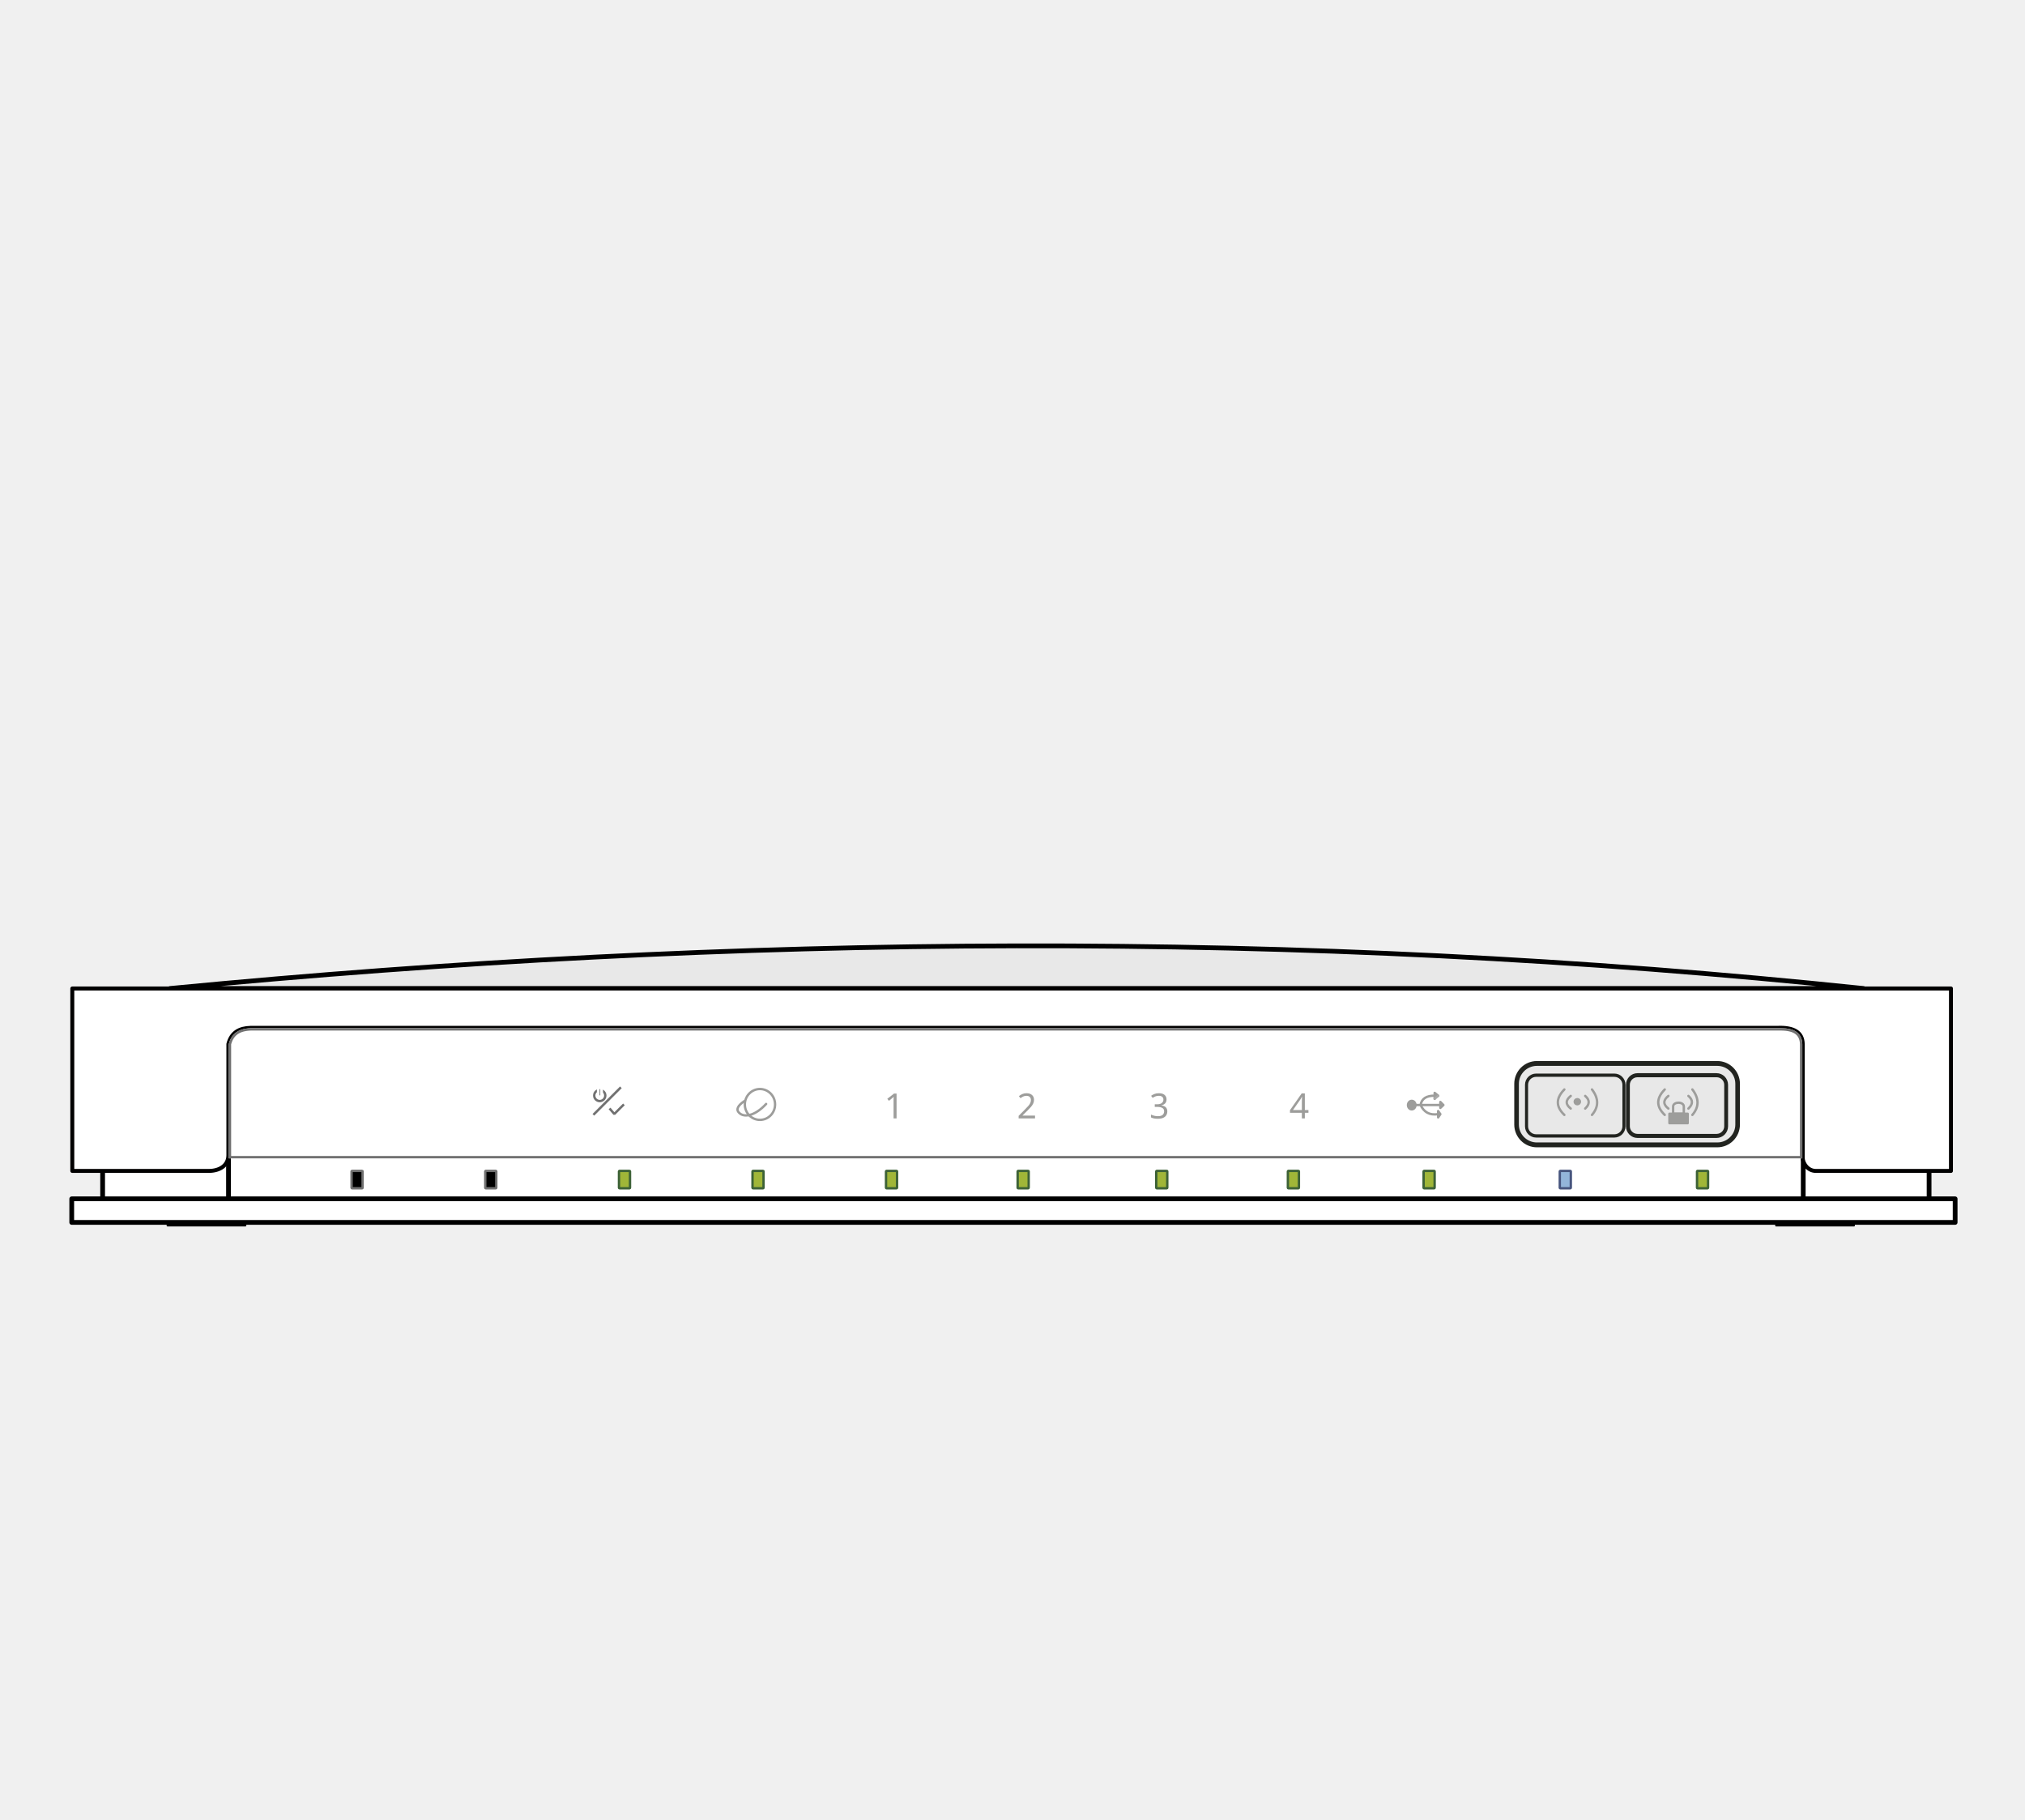
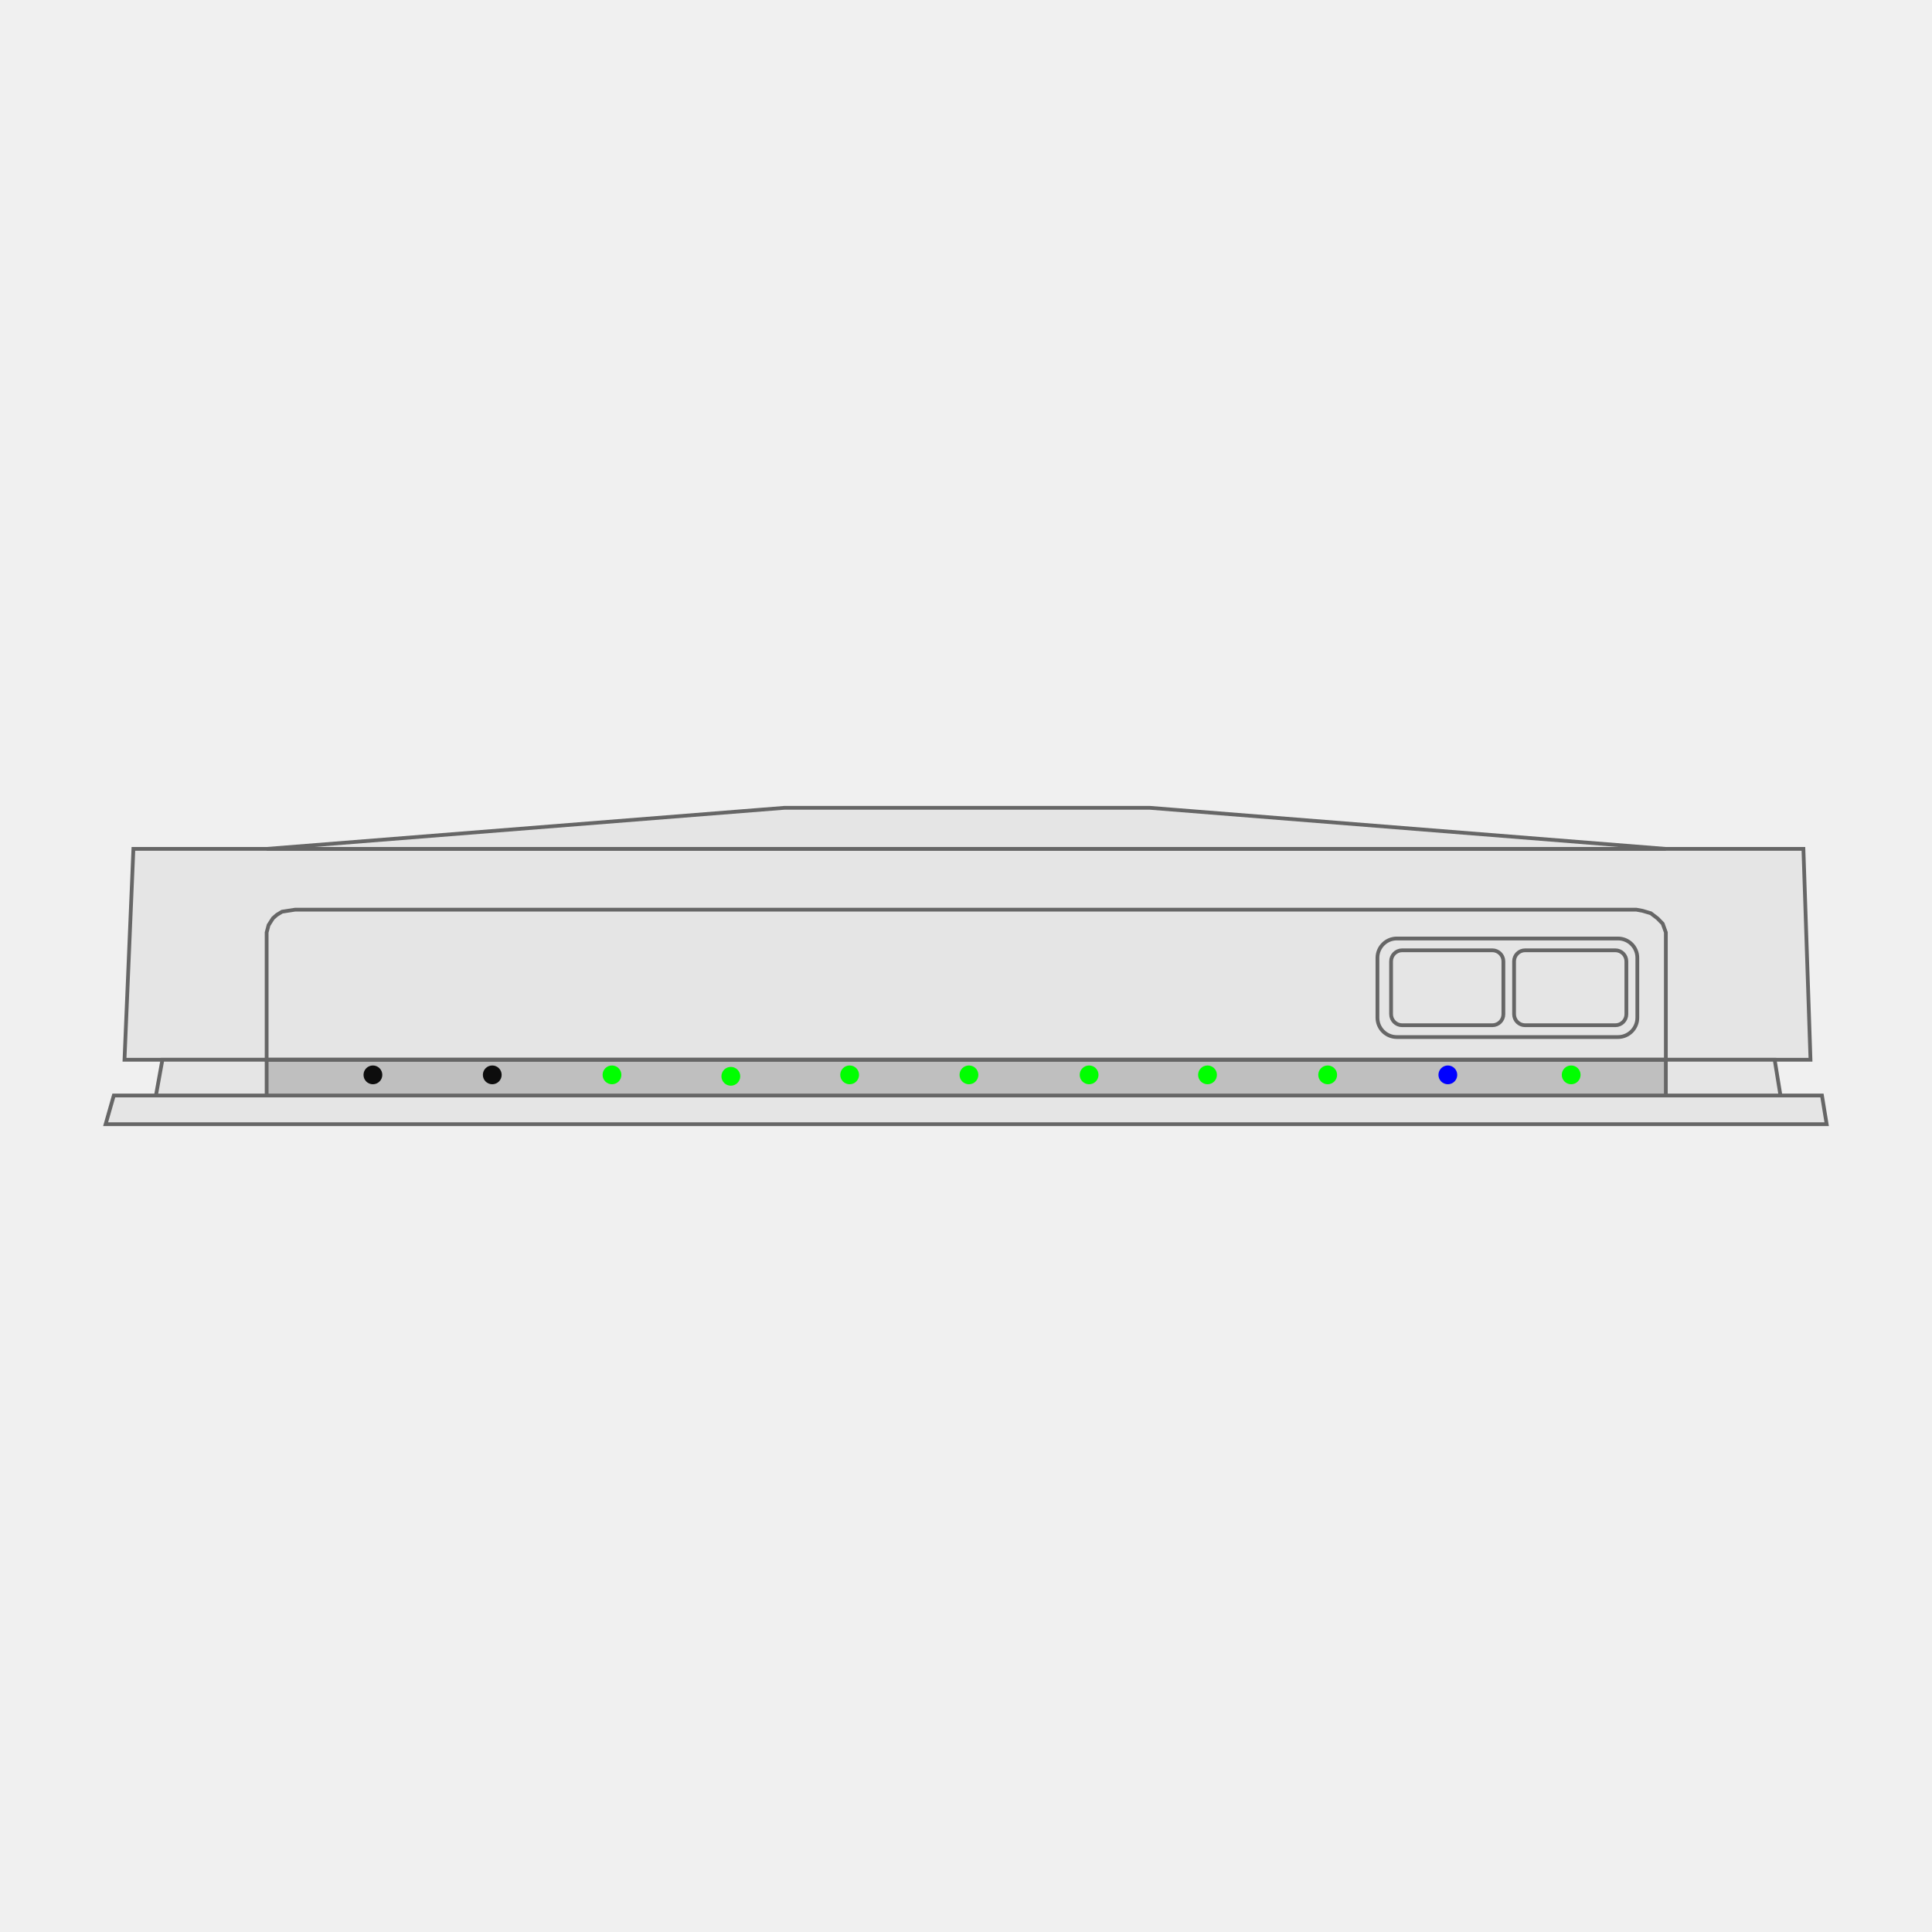
- <svg xmlns="http://www.w3.org/2000/svg" width="100%" height="100%" viewBox="0 0 1280 1150" version="1.1" xml:space="preserve" style="fill-rule:evenodd;clip-rule:evenodd;stroke-linecap:round;stroke-linejoin:round;stroke-miterlimit:1.414;">
-   <g id="Netgear-Front">
-     <g transform="matrix(7.63715,0,0,1,-863.442,0)">
-       <rect x="130.092" y="641.887" width="137.214" height="123.814" style="fill:white;stroke:black;stroke-width:0.18px;" />
-     </g>
-     <g id="boden">
-       <rect x="1122.6" y="766.36" width="49.355" height="8.411" style="stroke:black;stroke-width:1px;" />
-       <g transform="matrix(1,0,0,1,-1016.77,0)">
-         <rect x="1122.6" y="766.36" width="49.355" height="8.411" style="stroke:black;stroke-width:1px;" />
+ <svg xmlns="http://www.w3.org/2000/svg" version="1.1" viewBox="0 0 514 514">
+   <g>
+     <g transform="translate(.10234 -8.5367)">
+       <g fill="#e5e5e5" stroke="#666" stroke-width="1px">
+         <path d="m30.173 299.99h454.45l1.252 7.636h-457.88z" />
+         <path d="m35.387 234.38h444.3l1.883 56.1h-448.55z" />
+         <path d="m472.04 290.48 1.544 9.508h-432.2l1.721-9.508z" />
      </g>
-       <rect x="64.872" y="727.852" width="79.556" height="32.669" style="fill:white;stroke:black;stroke-width:3px;" />
-       <g transform="matrix(1,0,0,1,1074.95,0)">
-         <rect x="64.872" y="727.852" width="79.556" height="32.669" style="fill:white;stroke:black;stroke-width:3px;" />
+       <g stroke="#666" stroke-width="1px">
+         <path d="m70.838 290.48v9.508h372.25v-9.508z" fill="#bfbfbf" />
+         <path d="m443.09 290.48v-33.874l-0.833-2.325-1.391-1.423-1.766-1.351-2.217-0.657-1.66-0.305h-356.79l-3.493 0.54-1.385 0.84-1.036 0.903-1.167 1.833-0.517 1.946v33.874z" fill="none" />
+         <path d="m70.838 234.38 137.82-10.935h97.079l137.35 10.935z" fill="#e5e5e5" />
      </g>
-       <rect x="45.343" y="757.801" width="1190.5" height="14.923" style="fill:white;stroke:black;stroke-width:3px;" />
-     </g>
-     <path d="M107.462,624.844L1177.9,624.844C821.085,587.453 464.271,590.381 107.462,624.844Z" style="fill:rgb(232,232,232);stroke:black;stroke-width:3px;" />
-     <path d="M45.705,740.17L131.933,740.17C138.759,740.17 144.351,736.776 144.351,730.257L144.351,659.958C146.244,652.499 151.473,649.886 158.39,649.724L1123.31,649.724C1134.12,649.214 1139.38,652.731 1139.5,659.958L1139.5,731.857C1139.5,735.254 1142.61,740.17 1147.81,740.17L1233.2,740.17L1233.2,624.844L45.705,624.844L45.705,740.17Z" style="fill:white;stroke:rgb(1,0,0);stroke-width:2.5px;" />
-     <g id="red">
-       <path d="M144.598,659.958C146.068,654.338 149.674,650.278 158.39,649.947L1125.97,649.947C1133.74,650.026 1138.98,652.562 1139.24,659.958L1139.24,732.227L144.598,732.227L144.598,659.958Z" style="fill:white;" />
-       <path d="M1126.15,649.95L1126.34,649.953L1126.52,649.957L1126.69,649.962L1126.87,649.968L1127.05,649.975L1127.22,649.983L1127.4,649.992L1127.57,650.001L1127.75,650.012L1127.92,650.024L1128.09,650.036L1128.26,650.05L1128.43,650.065L1128.6,650.08L1128.76,650.097L1128.93,650.114L1129.09,650.133L1129.26,650.153L1129.42,650.173L1129.58,650.195L1129.74,650.218L1129.9,650.242L1130.06,650.267L1130.22,650.293L1130.37,650.32L1130.53,650.348L1130.68,650.377L1130.83,650.407L1130.99,650.439L1131.14,650.471L1131.29,650.505L1131.43,650.539L1131.58,650.575L1131.73,650.612L1131.87,650.65L1132.02,650.69L1132.16,650.73L1132.3,650.772L1132.44,650.814L1132.58,650.858L1132.71,650.903L1132.85,650.95L1132.99,650.997L1133.12,651.046L1133.25,651.096L1133.38,651.147L1133.52,651.199L1133.64,651.253L1133.77,651.308L1133.9,651.364L1134.02,651.421L1134.15,651.48L1134.27,651.539L1134.39,651.601L1134.51,651.663L1134.63,651.727L1134.75,651.792L1134.86,651.858L1134.98,651.925L1135.09,651.994L1135.2,652.064L1135.31,652.136L1135.42,652.209L1135.53,652.283L1135.64,652.359L1135.74,652.435L1135.84,652.514L1135.95,652.593L1136.05,652.674L1136.15,652.757L1136.24,652.84L1136.34,652.926L1136.44,653.012L1136.53,653.1L1136.62,653.189L1136.71,653.28L1136.8,653.372L1136.89,653.466L1136.98,653.561L1137.06,653.658L1137.14,653.756L1137.23,653.855L1137.31,653.956L1137.38,654.059L1137.46,654.163L1137.54,654.268L1137.61,654.375L1137.68,654.483L1137.76,654.593L1137.83,654.705L1137.89,654.818L1137.96,654.932L1138.02,655.048L1138.09,655.166L1138.15,655.285L1138.21,655.405L1138.27,655.528L1138.33,655.652L1138.38,655.777L1138.43,655.904L1138.49,656.033L1138.54,656.163L1138.58,656.295L1138.63,656.428L1138.68,656.563L1138.72,656.7L1138.76,656.838L1138.8,656.978L1138.84,657.119L1138.88,657.263L1138.91,657.408L1138.95,657.554L1138.98,657.702L1139.01,657.852L1139.04,658.004L1139.06,658.157L1139.09,658.312L1139.11,658.469L1139.13,658.628L1139.15,658.788L1139.17,658.95L1139.18,659.113L1139.2,659.279L1139.21,659.446L1139.22,659.615L1139.23,659.785L1139.24,659.958L1139.24,732.227L144.598,732.227L144.598,659.958L144.633,659.826L144.669,659.695L144.705,659.565L144.742,659.436L144.78,659.306L144.819,659.178L144.859,659.05L144.9,658.923L144.941,658.796L144.983,658.67L145.026,658.545L145.07,658.42L145.115,658.296L145.161,658.172L145.208,658.05L145.255,657.928L145.304,657.806L145.353,657.685L145.404,657.565L145.455,657.446L145.507,657.327L145.56,657.209L145.615,657.092L145.67,656.975L145.726,656.859L145.783,656.744L145.841,656.63L145.9,656.516L145.961,656.403L146.022,656.291L146.084,656.18L146.147,656.069L146.212,655.959L146.277,655.85L146.344,655.742L146.411,655.634L146.48,655.528L146.55,655.422L146.621,655.316L146.693,655.212L146.766,655.109L146.84,655.006L146.915,654.904L146.992,654.803L147.07,654.703L147.148,654.604L147.228,654.505L147.31,654.408L147.392,654.311L147.476,654.215L147.56,654.12L147.646,654.026L147.734,653.933L147.822,653.841L147.912,653.749L148.003,653.659L148.095,653.569L148.189,653.481L148.283,653.393L148.379,653.306L148.477,653.22L148.575,653.136L148.675,653.052L148.777,652.969L148.879,652.887L148.983,652.806L149.088,652.726L149.195,652.647L149.303,652.569L149.412,652.492L149.523,652.416L149.635,652.341L149.749,652.267L149.864,652.194L149.98,652.122L150.098,652.051L150.217,651.981L150.338,651.912L150.46,651.845L150.583,651.778L150.708,651.712L150.835,651.648L150.963,651.584L151.092,651.522L151.223,651.461L151.356,651.401L151.489,651.341L151.625,651.283L151.762,651.227L151.9,651.171L152.041,651.116L152.182,651.063L152.325,651.011L152.47,650.959L152.617,650.909L152.764,650.861L152.914,650.813L153.065,650.766L153.218,650.721L153.372,650.677L153.528,650.634L153.686,650.592L153.845,650.552L154.006,650.512L154.169,650.474L154.333,650.437L154.499,650.402L154.667,650.367L154.836,650.334L155.008,650.302L155.18,650.271L155.355,650.242L155.531,650.214L155.709,650.187L155.889,650.161L156.071,650.137L156.254,650.114L156.439,650.092L156.626,650.072L156.815,650.053L157.005,650.035L157.197,650.018L157.391,650.003L157.587,649.989L157.785,649.977L157.985,649.966L158.186,649.956L158.39,649.947L1125.97,649.947L1126.15,649.95ZM158.421,651.448L158.253,651.454L158.063,651.464L157.874,651.474L157.687,651.486L157.502,651.499L157.32,651.513L157.139,651.529L156.96,651.545L156.783,651.563L156.608,651.583L156.435,651.603L156.264,651.624L156.094,651.647L155.927,651.671L155.762,651.696L155.598,651.722L155.436,651.749L155.276,651.778L155.118,651.807L154.962,651.838L154.808,651.87L154.655,651.902L154.504,651.936L154.356,651.971L154.208,652.007L154.063,652.044L153.92,652.082L153.778,652.121L153.637,652.161L153.499,652.202L153.362,652.244L153.227,652.287L153.094,652.331L152.963,652.376L152.833,652.422L152.704,652.469L152.578,652.517L152.453,652.566L152.329,652.615L152.208,652.666L152.087,652.717L151.968,652.77L151.852,652.823L151.736,652.877L151.622,652.932L151.509,652.988L151.398,653.044L151.288,653.102L151.18,653.161L151.073,653.22L150.968,653.28L150.864,653.341L150.761,653.402L150.66,653.465L150.561,653.528L150.462,653.592L150.364,653.658L150.269,653.723L150.174,653.79L150.081,653.857L149.989,653.926L149.898,653.995L149.808,654.064L149.72,654.135L149.633,654.206L149.547,654.279L149.462,654.352L149.378,654.426L149.295,654.5L149.214,654.576L149.133,654.652L149.054,654.729L148.976,654.807L148.899,654.885L148.822,654.965L148.748,655.045L148.673,655.126L148.6,655.208L148.528,655.29L148.457,655.374L148.387,655.458L148.318,655.543L148.25,655.629L148.182,655.716L148.116,655.803L148.051,655.892L147.986,655.981L147.922,656.071L147.86,656.162L147.798,656.253L147.737,656.346L147.677,656.439L147.618,656.533L147.56,656.628L147.502,656.724L147.446,656.821L147.39,656.918L147.335,657.016L147.281,657.115L147.228,657.215L147.175,657.316L147.123,657.418L147.073,657.52L147.023,657.623L146.973,657.727L146.925,657.832L146.877,657.938L146.83,658.044L146.784,658.152L146.739,658.26L146.694,658.368L146.651,658.478L146.608,658.589L146.565,658.7L146.524,658.812L146.483,658.925L146.443,659.038L146.404,659.153L146.365,659.268L146.327,659.384L146.29,659.5L146.253,659.617L146.218,659.736L146.183,659.855L146.148,659.974L146.115,660.094L146.098,660.155L146.098,730.727L1137.74,730.727L1137.74,659.988L1137.73,659.854L1137.73,659.7L1137.71,659.548L1137.7,659.398L1137.69,659.25L1137.68,659.104L1137.66,658.96L1137.64,658.818L1137.63,658.678L1137.61,658.54L1137.58,658.404L1137.56,658.27L1137.54,658.137L1137.51,658.007L1137.48,657.878L1137.45,657.752L1137.42,657.627L1137.39,657.504L1137.36,657.383L1137.32,657.263L1137.29,657.146L1137.25,657.03L1137.21,656.916L1137.17,656.803L1137.13,656.693L1137.09,656.584L1137.05,656.476L1137,656.371L1136.96,656.266L1136.91,656.164L1136.86,656.063L1136.81,655.964L1136.76,655.866L1136.71,655.769L1136.66,655.674L1136.6,655.58L1136.55,655.489L1136.49,655.398L1136.43,655.308L1136.37,655.22L1136.31,655.133L1136.25,655.048L1136.19,654.963L1136.12,654.88L1136.06,654.799L1135.99,654.718L1135.93,654.639L1135.86,654.56L1135.79,654.483L1135.71,654.407L1135.64,654.332L1135.57,654.258L1135.49,654.185L1135.42,654.113L1135.34,654.042L1135.26,653.973L1135.18,653.904L1135.1,653.836L1135.02,653.769L1134.93,653.704L1134.85,653.639L1134.76,653.575L1134.67,653.512L1134.58,653.45L1134.49,653.389L1134.4,653.329L1134.3,653.27L1134.21,653.212L1134.11,653.155L1134.01,653.099L1133.91,653.043L1133.81,652.989L1133.71,652.936L1133.6,652.883L1133.5,652.832L1133.39,652.781L1133.28,652.731L1133.17,652.682L1133.06,652.635L1132.95,652.588L1132.83,652.542L1132.72,652.497L1132.6,652.453L1132.48,652.41L1132.36,652.368L1132.24,652.326L1132.12,652.286L1131.99,652.247L1131.87,652.209L1131.74,652.171L1131.61,652.135L1131.48,652.099L1131.35,652.065L1131.22,652.031L1131.09,651.998L1130.95,651.967L1130.81,651.936L1130.68,651.906L1130.54,651.877L1130.4,651.85L1130.25,651.823L1130.11,651.797L1129.97,651.772L1129.82,651.748L1129.67,651.724L1129.53,651.702L1129.38,651.681L1129.22,651.661L1129.07,651.641L1128.92,651.623L1128.76,651.605L1128.61,651.589L1128.45,651.573L1128.29,651.559L1128.13,651.545L1127.97,651.532L1127.81,651.52L1127.65,651.509L1127.49,651.499L1127.32,651.489L1127.15,651.481L1126.99,651.474L1126.82,651.467L1126.65,651.461L1126.48,651.457L1126.31,651.453L1126.13,651.45L1125.96,651.448L158.421,651.448Z" style="fill:rgb(113,113,113);" />
-     </g>
-     <g id="buttons" transform="matrix(0.950988,0,0,1,16.4492,0)">
-       <path d="M1137.67,685.1C1137.67,677.997 1131.61,672.23 1124.14,672.23L1004.26,672.23C996.79,672.23 990.726,677.997 990.726,685.1L990.726,710.839C990.726,717.942 996.79,723.708 1004.26,723.708L1124.14,723.708C1131.61,723.708 1137.67,717.942 1137.67,710.839L1137.67,685.1Z" style="fill:rgb(232,232,232);stroke:rgb(34,36,32);stroke-width:3.07px;" />
-       <g transform="matrix(0.991738,0,0,1,9.33668,0)">
-         <path d="M1130.03,685.726C1130.03,682.38 1127.15,679.665 1123.6,679.665L1070.62,679.665C1067.08,679.665 1064.2,682.38 1064.2,685.726L1064.2,711.978C1064.2,715.324 1067.08,718.039 1070.62,718.039L1123.6,718.039C1127.15,718.039 1130.03,715.324 1130.03,711.978L1130.03,685.726Z" style="fill:rgb(232,232,232);stroke:rgb(34,36,32);stroke-width:2.57px;" />
+       <g fill="none" stroke="#666">
+         <rect x="366.36" y="258.22" width="69.142" height="26.219" ry="5.148" />
+         <rect x="369.99" y="261.36" width="29.876" height="19.937" ry="2.94" />
+         <rect x="402.71" y="261.36" width="29.876" height="19.937" ry="2.94" />
      </g>
-       <g transform="matrix(0.983475,0,0,1,-49.2524,0)">
-         <path d="M1130.03,685.726C1130.03,682.38 1127.13,679.665 1123.55,679.665L1070.68,679.665C1067.1,679.665 1064.2,682.38 1064.2,685.726L1064.2,711.978C1064.2,715.324 1067.1,718.039 1070.68,718.039L1123.55,718.039C1127.13,718.039 1130.03,715.324 1130.03,711.978L1130.03,685.726Z" style="fill:rgb(232,232,232);stroke:rgb(34,36,32);stroke-width:2.07px;" />
+       <circle transform="translate(-278.87 -128.71)" cx="377.98" cy="423.21" r="2.5" fill="#0d0d0d" />
+       <circle transform="translate(-278.87 -128.71)" cx="409.73" cy="423.21" r="2.5" fill="#0d0d0d" />
+       <g fill="#0f0">
+         <circle transform="translate(-278.87 -128.71)" cx="441.58" cy="423.21" r="2.5" />
+         <circle transform="translate(-278.87 -128.71)" cx="473.2" cy="423.59" r="2.5" />
+         <circle transform="translate(-278.87 -128.71)" cx="504.81" cy="423.21" r="2.5" />
+         <circle transform="translate(-278.87 -128.71)" cx="536.55" cy="423.21" r="2.5" />
+         <circle transform="translate(-278.87 -128.71)" cx="568.52" cy="423.21" r="2.5" />
+         <circle transform="translate(-278.87 -128.71)" cx="600.02" cy="423.21" r="2.5" />
+         <circle transform="translate(-278.87 -128.71)" cx="631.99" cy="423.21" r="2.5" />
+         <circle transform="translate(-278.87 -128.71)" cx="696.77" cy="423.21" r="2.5" />
      </g>
-     </g>
-     <g id="Beschriftung" transform="matrix(1,0,0,1,0,185.87)">
-       <g id="wifi" transform="matrix(1,0,0,1,-30.7402,0)">
-         <path d="M1019.57,502.796C1013.58,508.899 1014.62,514.14 1019.57,518.901" style="fill:none;stroke:rgb(157,157,155);stroke-width:1.5px;" />
-         <path d="M1037.02,502.796C1041.43,508.555 1041.3,513.911 1037.02,518.901" style="fill:none;stroke:rgb(157,157,155);stroke-width:1.5px;" />
-         <ellipse cx="1027.76" cy="510.538" rx="1.654" ry="1.591" style="fill:rgb(157,157,155);stroke:rgb(157,157,155);stroke-width:1.5px;" />
-         <path d="M1023.6,506.896C1020.11,509.701 1020.33,512.351 1023.6,514.873" style="fill:none;stroke:rgb(157,157,155);stroke-width:1.5px;" />
-         <path d="M1032.74,506.896C1035.78,509.521 1035.6,512.182 1032.74,514.873" style="fill:none;stroke:rgb(157,157,155);stroke-width:1.5px;" />
-       </g>
-       <g id="wifi-secure" transform="matrix(1,0,0,1,32.7204,0)">
-         <path d="M1019.57,502.796C1013.58,508.899 1014.62,514.14 1019.57,518.901" style="fill:none;stroke:rgb(157,157,155);stroke-width:1.5px;" />
-         <path d="M1037.02,502.796C1041.43,508.555 1041.3,513.911 1037.02,518.901" style="fill:none;stroke:rgb(157,157,155);stroke-width:1.5px;" />
-         <g transform="matrix(1,0,0,1,-1.75232,0)">
-           <path d="M1023.6,506.896C1020.11,509.701 1020.33,512.351 1023.6,514.873" style="fill:none;stroke:rgb(157,157,155);stroke-width:1.5px;" />
-         </g>
-         <g transform="matrix(1,0,0,1,-68.9918,0)">
-           <rect x="1091.52" y="518.16" width="11.528" height="5.96" style="fill:rgb(157,157,155);stroke:rgb(157,157,155);stroke-width:1.5px;" />
-         </g>
-         <g transform="matrix(1,0,0,1,-68.9918,0)">
-           <path d="M1093.85,518.137L1093.85,513.588C1093.85,510.4 1100.61,510.34 1100.61,513.588L1100.61,518.137L1093.85,518.137Z" style="fill:none;stroke:rgb(157,157,155);stroke-width:1.5px;" />
-         </g>
-         <g transform="matrix(1,0,0,1,1.78727,0)">
-           <path d="M1032.74,506.896C1035.78,509.521 1035.6,512.182 1032.74,514.873" style="fill:none;stroke:rgb(157,157,155);stroke-width:1.5px;" />
-         </g>
-       </g>
-       <g id="usb" transform="matrix(1,0,0,1,321.347,0)">
-         <ellipse cx="571.006" cy="512.691" rx="2.363" ry="2.68" style="fill:rgb(157,157,155);stroke:rgb(157,157,155);stroke-width:1.5px;" />
-         <path d="M571.367,512.64L591.021,512.64L589.102,510.702L589.102,514.443L591.021,512.64L576.604,512.64C577.242,508.629 580.24,506.696 585.494,506.755L587.709,506.755L585.494,504.967L585.494,508.697L585.494,506.755C580.558,506.702 577.332,508.395 576.604,512.64C578.665,517.021 582.148,519.272 587.709,518.411L587.709,516.448L589.102,518.411L587.709,520.46L587.709,518.411" style="fill:none;stroke:rgb(157,157,155);stroke-width:1.5px;" />
-         <path d="M587.709,506.844L585.494,508.697" style="fill:none;stroke:rgb(170,170,169);stroke-width:1.5px;" />
-       </g>
-       <g id="text">
-         <g transform="matrix(1,0,0,1,132.652,-1.08274)">
-           <text x="426.257px" y="522.185px" style="font-family:'Swiss911BT-ExtraCompressed', 'Swiss911 XCm BT', sans-serif;font-stretch:condensed;font-size:22px;fill:rgb(157,157,155);">1</text>
-         </g>
-         <g transform="matrix(1,0,0,1,216.548,-1.08274)">
-           <text x="426.257px" y="522.185px" style="font-family:'Swiss911BT-ExtraCompressed', 'Swiss911 XCm BT', sans-serif;font-stretch:condensed;font-size:22px;fill:rgb(157,157,155);">2</text>
-         </g>
-         <g transform="matrix(1,0,0,1,300.271,-1.08274)">
-           <text x="426.257px" y="522.185px" style="font-family:'Swiss911BT-ExtraCompressed', 'Swiss911 XCm BT', sans-serif;font-stretch:condensed;font-size:22px;fill:rgb(157,157,155);">3</text>
-         </g>
-         <g transform="matrix(1,0,0,1,388.672,-1.08274)">
-           <text x="426.257px" y="522.185px" style="font-family:'Swiss911BT-ExtraCompressed', 'Swiss911 XCm BT', sans-serif;font-stretch:condensed;font-size:22px;fill:rgb(157,157,155);">4</text>
-         </g>
-       </g>
-       <g id="online" transform="matrix(1,0,0,1,-168.651,0)">
-         <ellipse cx="649.019" cy="512.278" rx="9.557" ry="9.754" style="fill:white;stroke:rgb(157,157,155);stroke-width:1.5px;" />
-         <path d="M639.222,510.138C634.846,512.997 634.214,515.404 635.255,516.842C638.233,521.082 645.716,519.778 652.917,511.973" style="fill:none;stroke:rgb(157,157,155);stroke-width:1.5px;" />
-       </g>
-       <g id="power" transform="matrix(0.534344,0,0,0.534344,175.316,233.745)">
-         <g transform="matrix(0.760304,0,0,0.760304,89.7316,120.32)">
-           <ellipse cx="383.593" cy="513.473" rx="8.626" ry="8.604" style="fill:white;stroke:rgb(113,113,113);stroke-width:3.69px;" />
-         </g>
-         <g transform="matrix(1.87145,0,0,1.87145,-328.095,-785.289)">
-           <path d="M375.599,704.177L391.937,687.839" style="fill:rgb(113,113,113);stroke:rgb(113,113,113);stroke-width:1.5px;stroke-linecap:square;stroke-linejoin:miter;" />
-         </g>
-         <g transform="matrix(1.87145,0,0,1.87145,-328.095,-785.289)">
-           <path d="M385.784,701.23L388.307,704.177L393.858,698.625" style="fill:none;stroke:rgb(113,113,113);stroke-width:1.5px;stroke-linecap:square;stroke-linejoin:miter;" />
-         </g>
-         <g transform="matrix(1.00605,0,0,0.760304,-4.71815,119.938)">
-           <path d="M385.973,503.793C385.973,503.063 385.526,502.471 384.974,502.471L382.977,502.471C382.425,502.471 381.978,503.063 381.978,503.793L381.978,513.922C381.978,514.652 382.425,515.244 382.977,515.244L384.974,515.244C385.526,515.244 385.973,514.652 385.973,513.922L385.973,503.793Z" style="fill:rgb(113,113,113);stroke:white;stroke-width:3.15px;" />
-         </g>
-       </g>
-     </g>
-     <g id="led">
-       <g transform="matrix(1,0,0,1,11.3694,0.666739)">
-         <path d="M386.864,739.79C386.864,739.616 386.723,739.476 386.55,739.476L380.197,739.476C380.024,739.476 379.883,739.616 379.883,739.79L379.883,750.145C379.883,750.318 380.024,750.459 380.197,750.459L386.55,750.459C386.723,750.459 386.864,750.318 386.864,750.145L386.864,739.79Z" style="fill:rgb(160,182,56);stroke:rgb(61,98,55);stroke-width:1.5px;" />
-       </g>
-       <g transform="matrix(1,0,0,1,-73.148,0.666739)">
-         <path d="M386.864,739.79C386.864,739.616 386.723,739.476 386.55,739.476L380.197,739.476C380.024,739.476 379.883,739.616 379.883,739.79L379.883,750.145C379.883,750.318 380.024,750.459 380.197,750.459L386.55,750.459C386.723,750.459 386.864,750.318 386.864,750.145L386.864,739.79Z" style="stroke:rgb(113,113,113);stroke-width:1.5px;" />
-       </g>
-       <g transform="matrix(1,0,0,1,-157.665,0.666739)">
-         <path d="M386.864,739.79C386.864,739.616 386.723,739.476 386.55,739.476L380.197,739.476C380.024,739.476 379.883,739.616 379.883,739.79L379.883,750.145C379.883,750.318 380.024,750.459 380.197,750.459L386.55,750.459C386.723,750.459 386.864,750.318 386.864,750.145L386.864,739.79Z" style="stroke:rgb(113,113,113);stroke-width:1.5px;" />
-       </g>
-       <g transform="matrix(1,0,0,1,95.7681,0.666739)">
-         <path d="M386.864,739.79C386.864,739.616 386.723,739.476 386.55,739.476L380.197,739.476C380.024,739.476 379.883,739.616 379.883,739.79L379.883,750.145C379.883,750.318 380.024,750.459 380.197,750.459L386.55,750.459C386.723,750.459 386.864,750.318 386.864,750.145L386.864,739.79Z" style="fill:rgb(160,182,56);stroke:rgb(61,98,55);stroke-width:1.5px;" />
-       </g>
-       <g transform="matrix(1,0,0,1,606.053,0.666739)">
-         <path d="M386.864,739.79C386.864,739.616 386.723,739.476 386.55,739.476L380.197,739.476C380.024,739.476 379.883,739.616 379.883,739.79L379.883,750.145C379.883,750.318 380.024,750.459 380.197,750.459L386.55,750.459C386.723,750.459 386.864,750.318 386.864,750.145L386.864,739.79Z" style="fill:rgb(147,181,218);stroke:rgb(71,85,126);stroke-width:1.5px;" />
-       </g>
-       <g transform="matrix(1,0,0,1,180.167,0.666739)">
-         <path d="M386.864,739.79C386.864,739.616 386.723,739.476 386.55,739.476L380.197,739.476C380.024,739.476 379.883,739.616 379.883,739.79L379.883,750.145C379.883,750.318 380.024,750.459 380.197,750.459L386.55,750.459C386.723,750.459 386.864,750.318 386.864,750.145L386.864,739.79Z" style="fill:rgb(160,182,56);stroke:rgb(61,98,55);stroke-width:1.5px;" />
-       </g>
-       <g transform="matrix(1,0,0,1,263.368,0.666739)">
-         <path d="M386.864,739.79C386.864,739.616 386.723,739.476 386.55,739.476L380.197,739.476C380.024,739.476 379.883,739.616 379.883,739.79L379.883,750.145C379.883,750.318 380.024,750.459 380.197,750.459L386.55,750.459C386.723,750.459 386.864,750.318 386.864,750.145L386.864,739.79Z" style="fill:rgb(160,182,56);stroke:rgb(61,98,55);stroke-width:1.5px;" />
-       </g>
-       <g transform="matrix(1,0,0,1,350.977,0.666739)">
-         <path d="M386.864,739.79C386.864,739.616 386.723,739.476 386.55,739.476L380.197,739.476C380.024,739.476 379.883,739.616 379.883,739.79L379.883,750.145C379.883,750.318 380.024,750.459 380.197,750.459L386.55,750.459C386.723,750.459 386.864,750.318 386.864,750.145L386.864,739.79Z" style="fill:rgb(160,182,56);stroke:rgb(61,98,55);stroke-width:1.5px;" />
-       </g>
-       <g transform="matrix(1,0,0,1,434.178,0.666739)">
-         <path d="M386.864,739.79C386.864,739.616 386.723,739.476 386.55,739.476L380.197,739.476C380.024,739.476 379.883,739.616 379.883,739.79L379.883,750.145C379.883,750.318 380.024,750.459 380.197,750.459L386.55,750.459C386.723,750.459 386.864,750.318 386.864,750.145L386.864,739.79Z" style="fill:rgb(160,182,56);stroke:rgb(61,98,55);stroke-width:1.5px;" />
-       </g>
-       <g transform="matrix(1,0,0,1,519.97,0.666739)">
-         <path d="M386.864,739.79C386.864,739.616 386.723,739.476 386.55,739.476L380.197,739.476C380.024,739.476 379.883,739.616 379.883,739.79L379.883,750.145C379.883,750.318 380.024,750.459 380.197,750.459L386.55,750.459C386.723,750.459 386.864,750.318 386.864,750.145L386.864,739.79Z" style="fill:rgb(160,182,56);stroke:rgb(61,98,55);stroke-width:1.5px;" />
-       </g>
-       <g transform="matrix(1,0,0,1,692.803,0.666739)">
-         <path d="M386.864,739.79C386.864,739.616 386.723,739.476 386.55,739.476L380.197,739.476C380.024,739.476 379.883,739.616 379.883,739.79L379.883,750.145C379.883,750.318 380.024,750.459 380.197,750.459L386.55,750.459C386.723,750.459 386.864,750.318 386.864,750.145L386.864,739.79Z" style="fill:rgb(160,182,56);stroke:rgb(61,98,55);stroke-width:1.5px;" />
-       </g>
+       <circle transform="translate(-278.87 -128.71)" cx="663.96" cy="423.21" r="2.5" fill="#00f" />
    </g>
  </g>
</svg>
